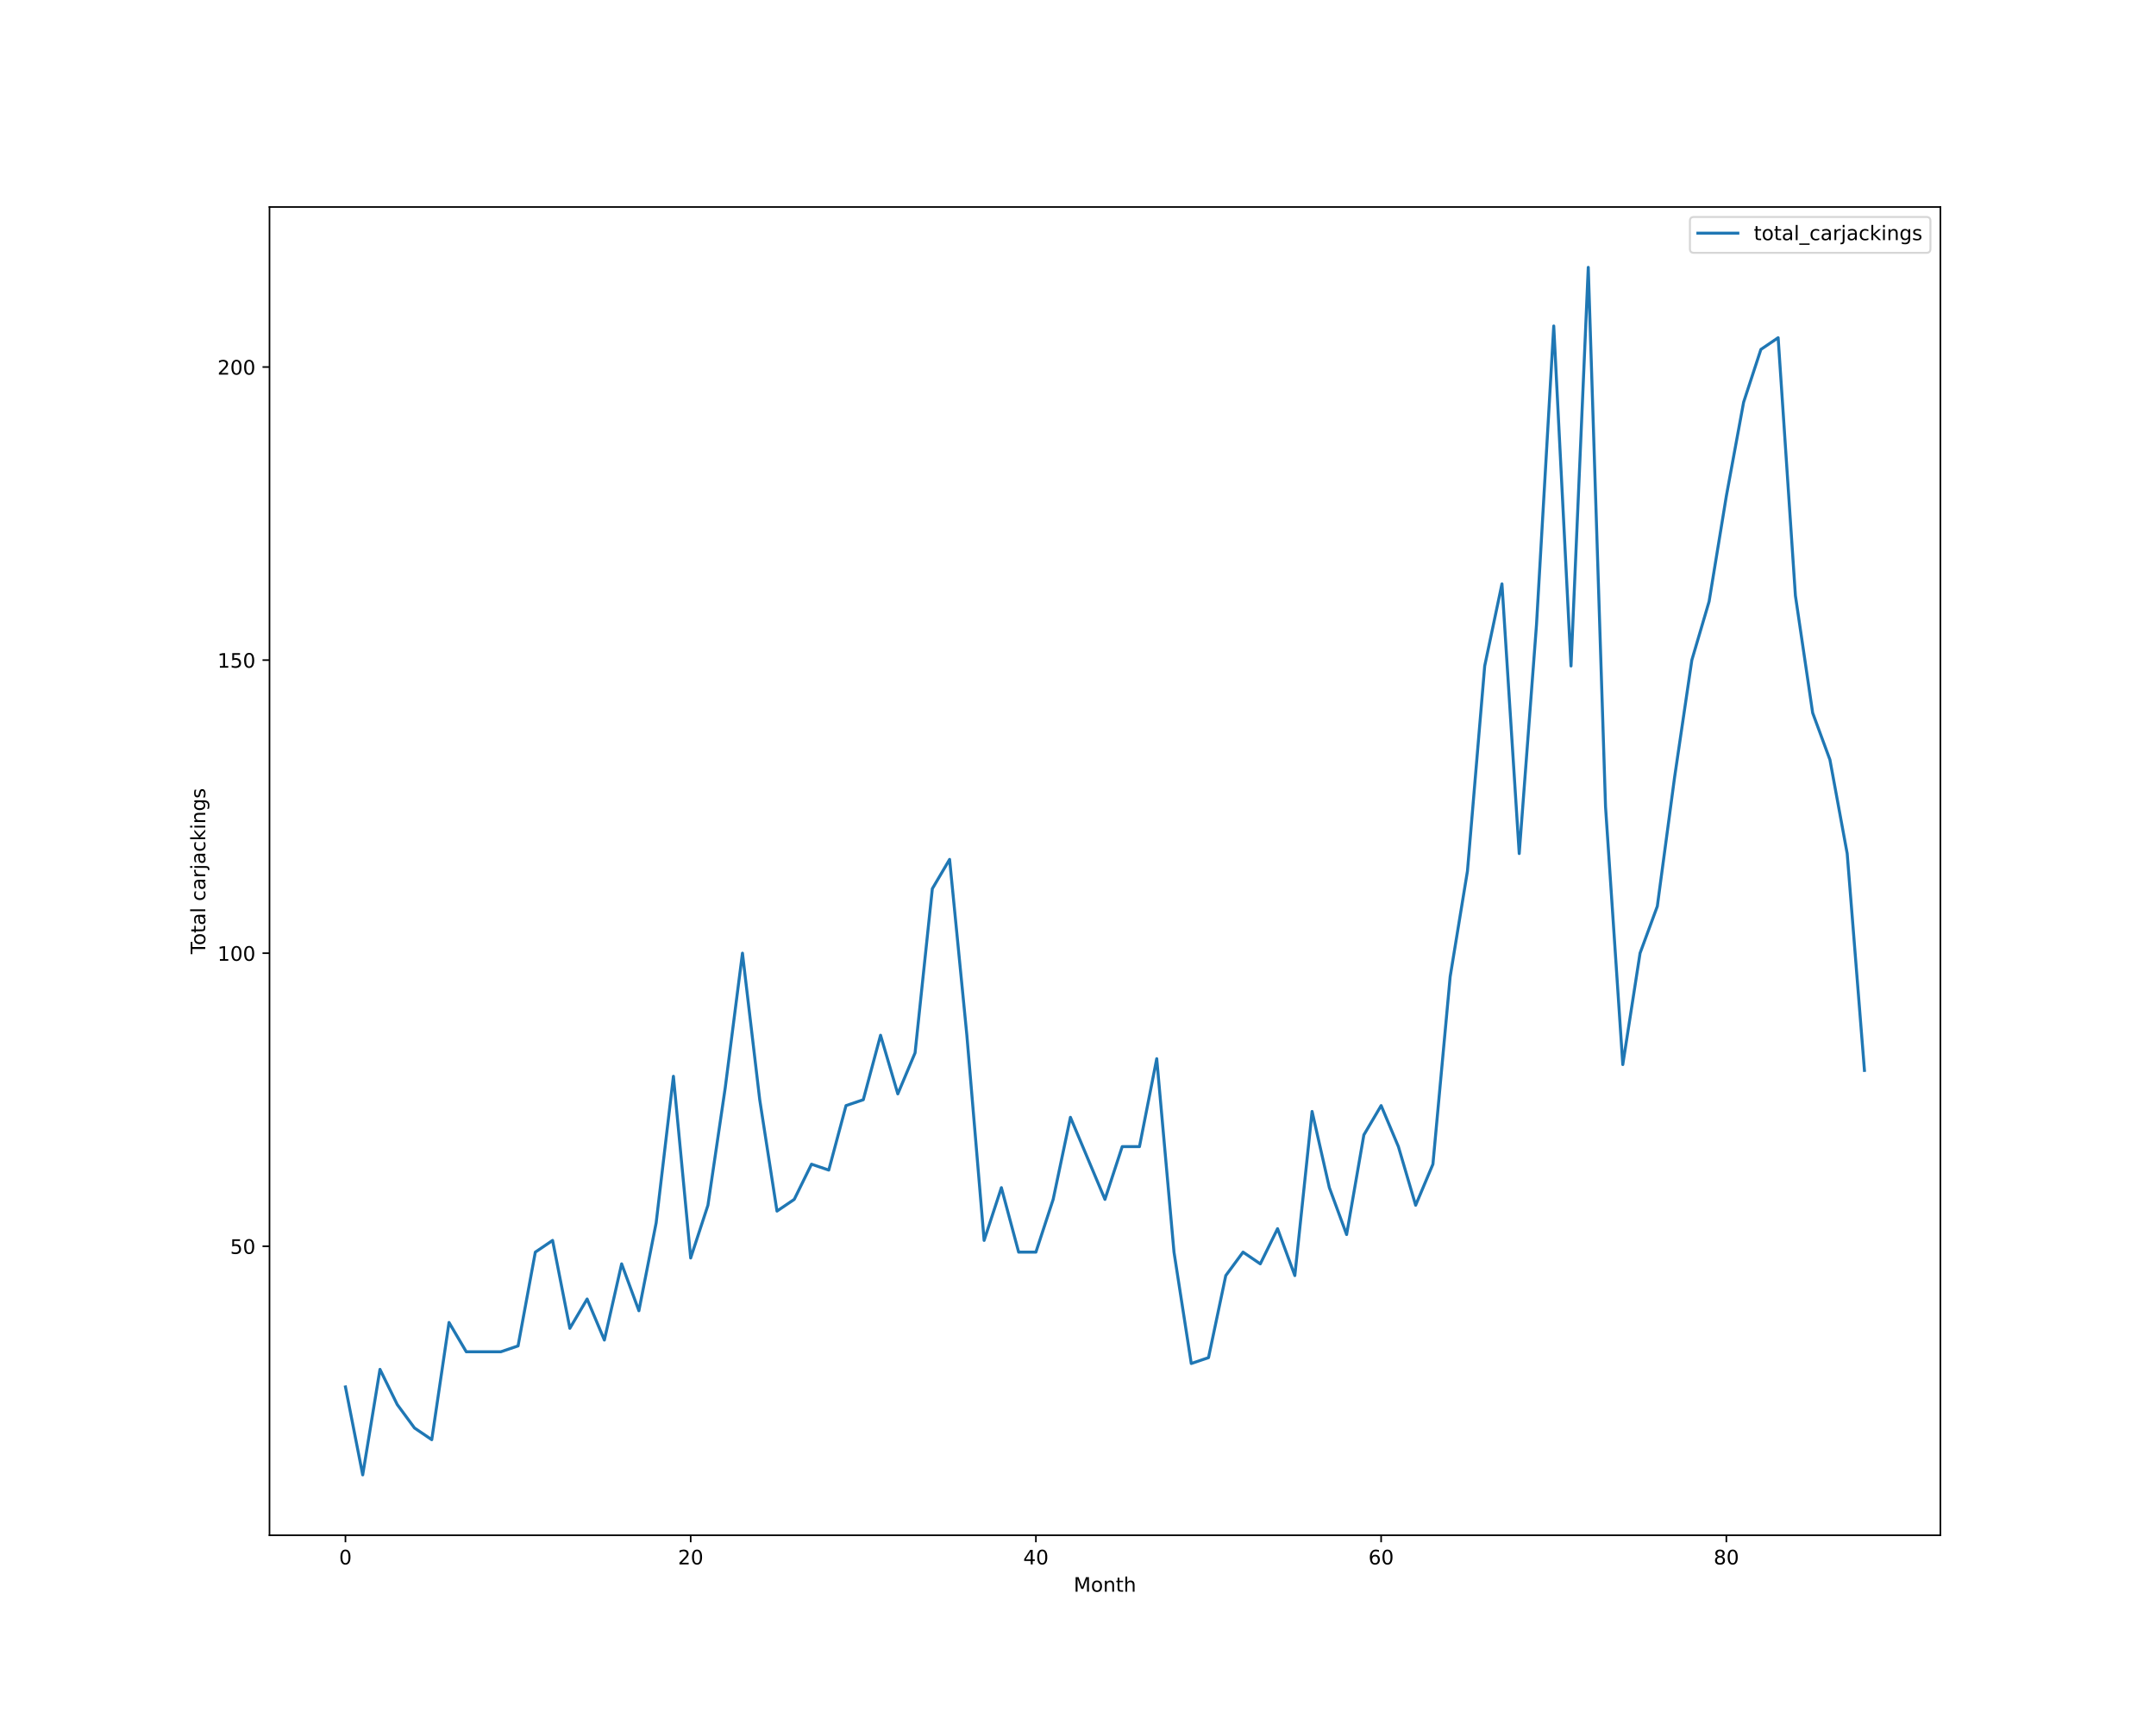
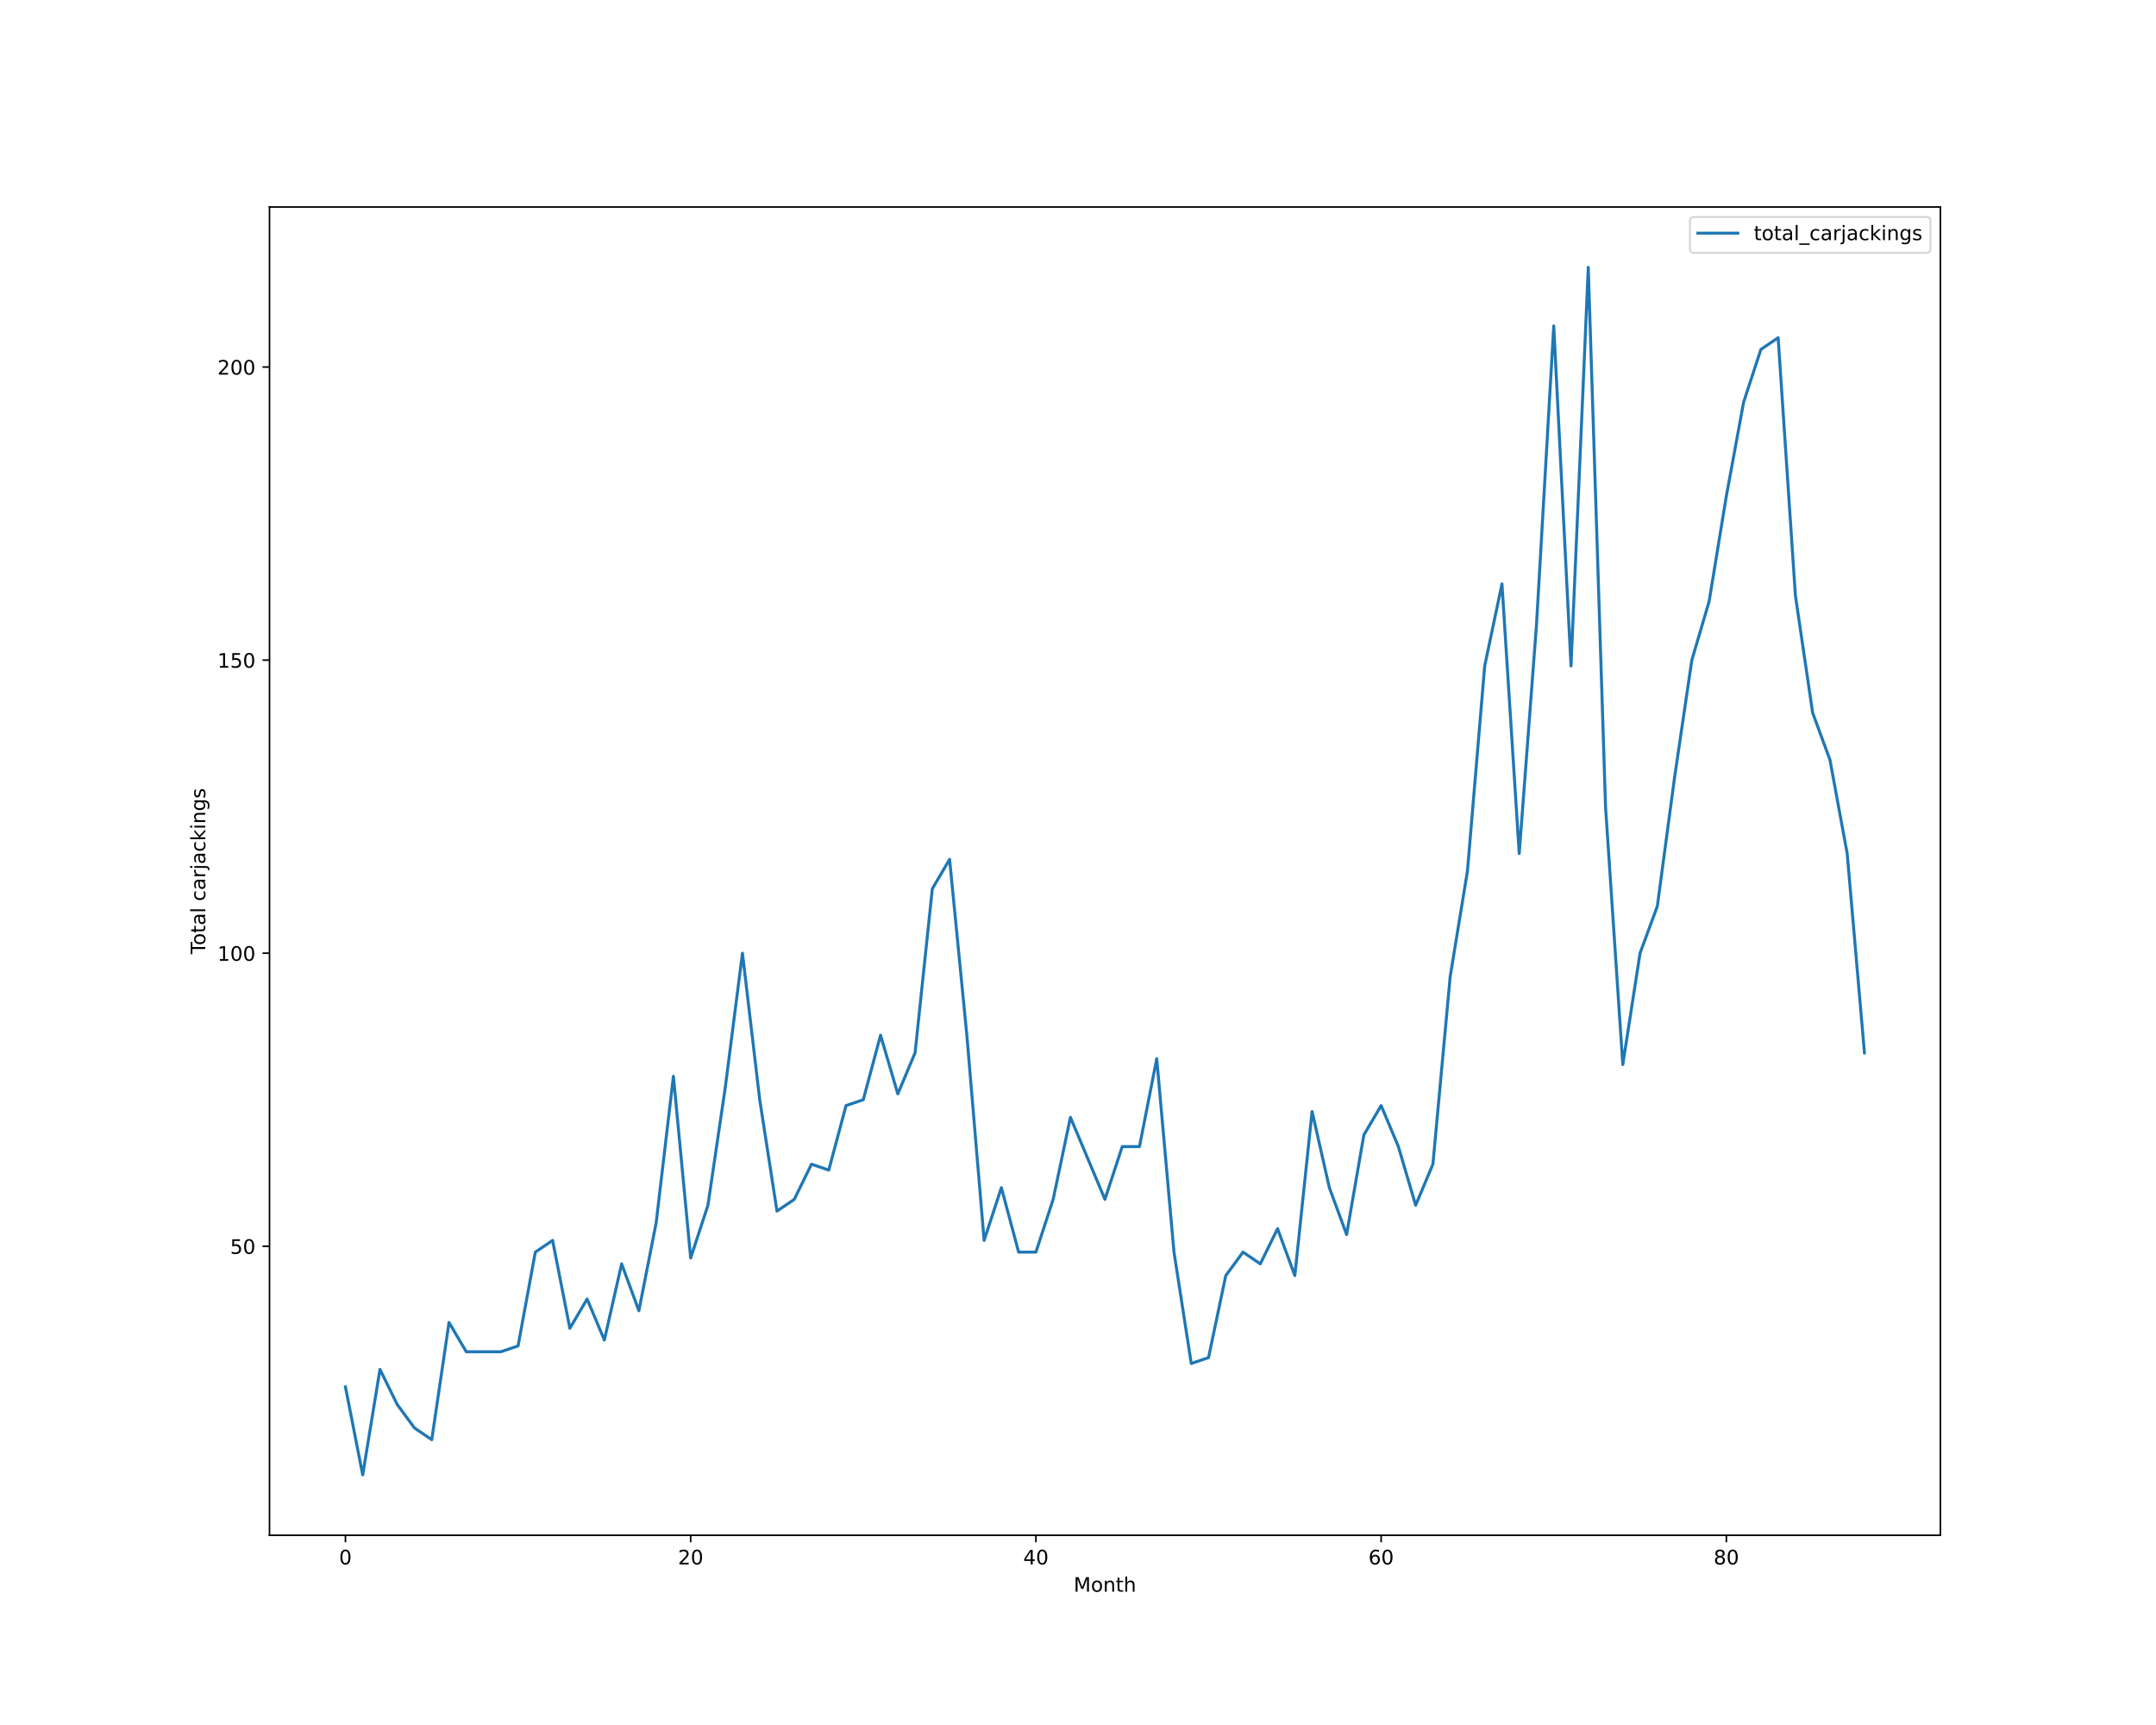
<svg xmlns="http://www.w3.org/2000/svg" xmlns:xlink="http://www.w3.org/1999/xlink" height="864pt" version="1.1" viewBox="0 0 1080 864" width="1080pt">
  <defs>
    <style type="text/css">*{stroke-linecap:butt;stroke-linejoin:round;}</style>
  </defs>
  <g id="figure_1">
    <g id="patch_1">
      <path d="M 0 864  L 1080 864  L 1080 0  L 0 0  z " style="fill:#ffffff;" />
    </g>
    <g id="axes_1">
      <g id="patch_2">
        <path d="M 135 768.96  L 972 768.96  L 972 103.68  L 135 103.68  z " style="fill:#ffffff;" />
      </g>
      <g id="matplotlib.axis_1">
        <g id="xtick_1">
          <g id="line2d_1">
            <defs>
-               <path d="M 0 0  L 0 3.5  " id="m5a9f92e261" style="stroke:#000000;stroke-width:0.8;" />
-             </defs>
-             <g>
-               <use style="stroke:#000000;stroke-width:0.8;" x="173.045" xlink:href="#m5a9f92e261" y="768.96" />
+               <path d="M 0 0  L 0 3.5  " id="me4562a03c1" style="stroke:#000000;stroke-width:0.8;" />
+             </defs>
+             <g>
+               <use style="stroke:#000000;stroke-width:0.8;" x="173.045" xlink:href="#me4562a03c1" y="768.96" />
            </g>
          </g>
          <g id="text_1">
            <g transform="translate(169.8642 783.5584)scale(0.1 -0.1)">
              <defs>
                <path d="M 2034 4250  Q 1547 4250 1301 3770  Q 1056 3291 1056 2328  Q 1056 1369 1301 889  Q 1547 409 2034 409  Q 2525 409 2770 889  Q 3016 1369 3016 2328  Q 3016 3291 2770 3770  Q 2525 4250 2034 4250  z M 2034 4750  Q 2819 4750 3233 4129  Q 3647 3509 3647 2328  Q 3647 1150 3233 529  Q 2819 -91 2034 -91  Q 1250 -91 836 529  Q 422 1150 422 2328  Q 422 3509 836 4129  Q 1250 4750 2034 4750  z " id="DejaVuSans-30" transform="scale(0.015625)" />
              </defs>
              <use xlink:href="#DejaVuSans-30" />
            </g>
          </g>
        </g>
        <g id="xtick_2">
          <g id="line2d_2">
            <g>
-               <use style="stroke:#000000;stroke-width:0.8;" x="345.979" xlink:href="#m5a9f92e261" y="768.96" />
+               <use style="stroke:#000000;stroke-width:0.8;" x="345.979" xlink:href="#me4562a03c1" y="768.96" />
            </g>
          </g>
          <g id="text_2">
            <g transform="translate(339.6168 783.5584)scale(0.1 -0.1)">
              <defs>
                <path d="M 1228 531  L 3431 531  L 3431 0  L 469 0  L 469 531  Q 828 903 1448 1529  Q 2069 2156 2228 2338  Q 2531 2678 2651 2914  Q 2772 3150 2772 3378  Q 2772 3750 2511 3984  Q 2250 4219 1831 4219  Q 1534 4219 1204 4116  Q 875 4013 500 3803  L 500 4441  Q 881 4594 1212 4672  Q 1544 4750 1819 4750  Q 2544 4750 2975 4387  Q 3406 4025 3406 3419  Q 3406 3131 3298 2873  Q 3191 2616 2906 2266  Q 2828 2175 2409 1742  Q 1991 1309 1228 531  z " id="DejaVuSans-32" transform="scale(0.015625)" />
              </defs>
              <use xlink:href="#DejaVuSans-32" />
              <use x="63.623" xlink:href="#DejaVuSans-30" />
            </g>
          </g>
        </g>
        <g id="xtick_3">
          <g id="line2d_3">
            <g>
-               <use style="stroke:#000000;stroke-width:0.8;" x="518.913" xlink:href="#m5a9f92e261" y="768.96" />
+               <use style="stroke:#000000;stroke-width:0.8;" x="518.913" xlink:href="#me4562a03c1" y="768.96" />
            </g>
          </g>
          <g id="text_3">
            <g transform="translate(512.5507 783.5584)scale(0.1 -0.1)">
              <defs>
                <path d="M 2419 4116  L 825 1625  L 2419 1625  L 2419 4116  z M 2253 4666  L 3047 4666  L 3047 1625  L 3713 1625  L 3713 1100  L 3047 1100  L 3047 0  L 2419 0  L 2419 1100  L 313 1100  L 313 1709  L 2253 4666  z " id="DejaVuSans-34" transform="scale(0.015625)" />
              </defs>
              <use xlink:href="#DejaVuSans-34" />
              <use x="63.623" xlink:href="#DejaVuSans-30" />
            </g>
          </g>
        </g>
        <g id="xtick_4">
          <g id="line2d_4">
            <g>
-               <use style="stroke:#000000;stroke-width:0.8;" x="691.847" xlink:href="#m5a9f92e261" y="768.96" />
+               <use style="stroke:#000000;stroke-width:0.8;" x="691.847" xlink:href="#me4562a03c1" y="768.96" />
            </g>
          </g>
          <g id="text_4">
            <g transform="translate(685.4846 783.5584)scale(0.1 -0.1)">
              <defs>
                <path d="M 2113 2584  Q 1688 2584 1439 2293  Q 1191 2003 1191 1497  Q 1191 994 1439 701  Q 1688 409 2113 409  Q 2538 409 2786 701  Q 3034 994 3034 1497  Q 3034 2003 2786 2293  Q 2538 2584 2113 2584  z M 3366 4563  L 3366 3988  Q 3128 4100 2886 4159  Q 2644 4219 2406 4219  Q 1781 4219 1451 3797  Q 1122 3375 1075 2522  Q 1259 2794 1537 2939  Q 1816 3084 2150 3084  Q 2853 3084 3261 2657  Q 3669 2231 3669 1497  Q 3669 778 3244 343  Q 2819 -91 2113 -91  Q 1303 -91 875 529  Q 447 1150 447 2328  Q 447 3434 972 4092  Q 1497 4750 2381 4750  Q 2619 4750 2861 4703  Q 3103 4656 3366 4563  z " id="DejaVuSans-36" transform="scale(0.015625)" />
              </defs>
              <use xlink:href="#DejaVuSans-36" />
              <use x="63.623" xlink:href="#DejaVuSans-30" />
            </g>
          </g>
        </g>
        <g id="xtick_5">
          <g id="line2d_5">
            <g>
-               <use style="stroke:#000000;stroke-width:0.8;" x="864.781" xlink:href="#m5a9f92e261" y="768.96" />
+               <use style="stroke:#000000;stroke-width:0.8;" x="864.781" xlink:href="#me4562a03c1" y="768.96" />
            </g>
          </g>
          <g id="text_5">
            <g transform="translate(858.4185 783.5584)scale(0.1 -0.1)">
              <defs>
                <path d="M 2034 2216  Q 1584 2216 1326 1975  Q 1069 1734 1069 1313  Q 1069 891 1326 650  Q 1584 409 2034 409  Q 2484 409 2743 651  Q 3003 894 3003 1313  Q 3003 1734 2745 1975  Q 2488 2216 2034 2216  z M 1403 2484  Q 997 2584 770 2862  Q 544 3141 544 3541  Q 544 4100 942 4425  Q 1341 4750 2034 4750  Q 2731 4750 3128 4425  Q 3525 4100 3525 3541  Q 3525 3141 3298 2862  Q 3072 2584 2669 2484  Q 3125 2378 3379 2068  Q 3634 1759 3634 1313  Q 3634 634 3220 271  Q 2806 -91 2034 -91  Q 1263 -91 848 271  Q 434 634 434 1313  Q 434 1759 690 2068  Q 947 2378 1403 2484  z M 1172 3481  Q 1172 3119 1398 2916  Q 1625 2713 2034 2713  Q 2441 2713 2670 2916  Q 2900 3119 2900 3481  Q 2900 3844 2670 4047  Q 2441 4250 2034 4250  Q 1625 4250 1398 4047  Q 1172 3844 1172 3481  z " id="DejaVuSans-38" transform="scale(0.015625)" />
              </defs>
              <use xlink:href="#DejaVuSans-38" />
              <use x="63.623" xlink:href="#DejaVuSans-30" />
            </g>
          </g>
        </g>
        <g id="text_6">
          <g transform="translate(537.8289 797.2366)scale(0.1 -0.1)">
            <defs>
              <path d="M 628 4666  L 1569 4666  L 2759 1491  L 3956 4666  L 4897 4666  L 4897 0  L 4281 0  L 4281 4097  L 3078 897  L 2444 897  L 1241 4097  L 1241 0  L 628 0  L 628 4666  z " id="DejaVuSans-4d" transform="scale(0.015625)" />
              <path d="M 1959 3097  Q 1497 3097 1228 2736  Q 959 2375 959 1747  Q 959 1119 1226 758  Q 1494 397 1959 397  Q 2419 397 2687 759  Q 2956 1122 2956 1747  Q 2956 2369 2687 2733  Q 2419 3097 1959 3097  z M 1959 3584  Q 2709 3584 3137 3096  Q 3566 2609 3566 1747  Q 3566 888 3137 398  Q 2709 -91 1959 -91  Q 1206 -91 779 398  Q 353 888 353 1747  Q 353 2609 779 3096  Q 1206 3584 1959 3584  z " id="DejaVuSans-6f" transform="scale(0.015625)" />
              <path d="M 3513 2113  L 3513 0  L 2938 0  L 2938 2094  Q 2938 2591 2744 2837  Q 2550 3084 2163 3084  Q 1697 3084 1428 2787  Q 1159 2491 1159 1978  L 1159 0  L 581 0  L 581 3500  L 1159 3500  L 1159 2956  Q 1366 3272 1645 3428  Q 1925 3584 2291 3584  Q 2894 3584 3203 3211  Q 3513 2838 3513 2113  z " id="DejaVuSans-6e" transform="scale(0.015625)" />
              <path d="M 1172 4494  L 1172 3500  L 2356 3500  L 2356 3053  L 1172 3053  L 1172 1153  Q 1172 725 1289 603  Q 1406 481 1766 481  L 2356 481  L 2356 0  L 1766 0  Q 1100 0 847 248  Q 594 497 594 1153  L 594 3053  L 172 3053  L 172 3500  L 594 3500  L 594 4494  L 1172 4494  z " id="DejaVuSans-74" transform="scale(0.015625)" />
              <path d="M 3513 2113  L 3513 0  L 2938 0  L 2938 2094  Q 2938 2591 2744 2837  Q 2550 3084 2163 3084  Q 1697 3084 1428 2787  Q 1159 2491 1159 1978  L 1159 0  L 581 0  L 581 4863  L 1159 4863  L 1159 2956  Q 1366 3272 1645 3428  Q 1925 3584 2291 3584  Q 2894 3584 3203 3211  Q 3513 2838 3513 2113  z " id="DejaVuSans-68" transform="scale(0.015625)" />
            </defs>
            <use xlink:href="#DejaVuSans-4d" />
            <use x="86.279" xlink:href="#DejaVuSans-6f" />
            <use x="147.461" xlink:href="#DejaVuSans-6e" />
            <use x="210.84" xlink:href="#DejaVuSans-74" />
            <use x="250.049" xlink:href="#DejaVuSans-68" />
          </g>
        </g>
      </g>
      <g id="matplotlib.axis_2">
        <g id="ytick_1">
          <g id="line2d_6">
            <defs>
-               <path d="M 0 0  L -3.5 0  " id="m67f3a671a9" style="stroke:#000000;stroke-width:0.8;" />
-             </defs>
-             <g>
-               <use style="stroke:#000000;stroke-width:0.8;" x="135" xlink:href="#m67f3a671a9" y="624.219" />
+               <path d="M 0 0  L -3.5 0  " id="mcc032fc000" style="stroke:#000000;stroke-width:0.8;" />
+             </defs>
+             <g>
+               <use style="stroke:#000000;stroke-width:0.8;" x="135" xlink:href="#mcc032fc000" y="624.219" />
            </g>
          </g>
          <g id="text_7">
            <g transform="translate(115.275 628.0182)scale(0.1 -0.1)">
              <defs>
                <path d="M 691 4666  L 3169 4666  L 3169 4134  L 1269 4134  L 1269 2991  Q 1406 3038 1543 3061  Q 1681 3084 1819 3084  Q 2600 3084 3056 2656  Q 3513 2228 3513 1497  Q 3513 744 3044 326  Q 2575 -91 1722 -91  Q 1428 -91 1123 -41  Q 819 9 494 109  L 494 744  Q 775 591 1075 516  Q 1375 441 1709 441  Q 2250 441 2565 725  Q 2881 1009 2881 1497  Q 2881 1984 2565 2268  Q 2250 2553 1709 2553  Q 1456 2553 1204 2497  Q 953 2441 691 2322  L 691 4666  z " id="DejaVuSans-35" transform="scale(0.015625)" />
              </defs>
              <use xlink:href="#DejaVuSans-35" />
              <use x="63.623" xlink:href="#DejaVuSans-30" />
            </g>
          </g>
        </g>
        <g id="ytick_2">
          <g id="line2d_7">
            <g>
-               <use style="stroke:#000000;stroke-width:0.8;" x="135" xlink:href="#m67f3a671a9" y="477.423" />
+               <use style="stroke:#000000;stroke-width:0.8;" x="135" xlink:href="#mcc032fc000" y="477.423" />
            </g>
          </g>
          <g id="text_8">
            <g transform="translate(108.9125 481.2221)scale(0.1 -0.1)">
              <defs>
                <path d="M 794 531  L 1825 531  L 1825 4091  L 703 3866  L 703 4441  L 1819 4666  L 2450 4666  L 2450 531  L 3481 531  L 3481 0  L 794 0  L 794 531  z " id="DejaVuSans-31" transform="scale(0.015625)" />
              </defs>
              <use xlink:href="#DejaVuSans-31" />
              <use x="63.623" xlink:href="#DejaVuSans-30" />
              <use x="127.246" xlink:href="#DejaVuSans-30" />
            </g>
          </g>
        </g>
        <g id="ytick_3">
          <g id="line2d_8">
            <g>
-               <use style="stroke:#000000;stroke-width:0.8;" x="135" xlink:href="#m67f3a671a9" y="330.627" />
+               <use style="stroke:#000000;stroke-width:0.8;" x="135" xlink:href="#mcc032fc000" y="330.627" />
            </g>
          </g>
          <g id="text_9">
            <g transform="translate(108.9125 334.426)scale(0.1 -0.1)">
              <use xlink:href="#DejaVuSans-31" />
              <use x="63.623" xlink:href="#DejaVuSans-35" />
              <use x="127.246" xlink:href="#DejaVuSans-30" />
            </g>
          </g>
        </g>
        <g id="ytick_4">
          <g id="line2d_9">
            <g>
-               <use style="stroke:#000000;stroke-width:0.8;" x="135" xlink:href="#m67f3a671a9" y="183.831" />
+               <use style="stroke:#000000;stroke-width:0.8;" x="135" xlink:href="#mcc032fc000" y="183.831" />
            </g>
          </g>
          <g id="text_10">
            <g transform="translate(108.9125 187.6299)scale(0.1 -0.1)">
              <use xlink:href="#DejaVuSans-32" />
              <use x="63.623" xlink:href="#DejaVuSans-30" />
              <use x="127.246" xlink:href="#DejaVuSans-30" />
            </g>
          </g>
        </g>
        <g id="text_11">
          <g transform="translate(102.8328 477.8888)rotate(-90)scale(0.1 -0.1)">
            <defs>
              <path d="M -19 4666  L 3928 4666  L 3928 4134  L 2272 4134  L 2272 0  L 1638 0  L 1638 4134  L -19 4134  L -19 4666  z " id="DejaVuSans-54" transform="scale(0.015625)" />
              <path d="M 2194 1759  Q 1497 1759 1228 1600  Q 959 1441 959 1056  Q 959 750 1161 570  Q 1363 391 1709 391  Q 2188 391 2477 730  Q 2766 1069 2766 1631  L 2766 1759  L 2194 1759  z M 3341 1997  L 3341 0  L 2766 0  L 2766 531  Q 2569 213 2275 61  Q 1981 -91 1556 -91  Q 1019 -91 701 211  Q 384 513 384 1019  Q 384 1609 779 1909  Q 1175 2209 1959 2209  L 2766 2209  L 2766 2266  Q 2766 2663 2505 2880  Q 2244 3097 1772 3097  Q 1472 3097 1187 3025  Q 903 2953 641 2809  L 641 3341  Q 956 3463 1253 3523  Q 1550 3584 1831 3584  Q 2591 3584 2966 3190  Q 3341 2797 3341 1997  z " id="DejaVuSans-61" transform="scale(0.015625)" />
              <path d="M 603 4863  L 1178 4863  L 1178 0  L 603 0  L 603 4863  z " id="DejaVuSans-6c" transform="scale(0.015625)" />
              <path id="DejaVuSans-20" transform="scale(0.015625)" />
              <path d="M 3122 3366  L 3122 2828  Q 2878 2963 2633 3030  Q 2388 3097 2138 3097  Q 1578 3097 1268 2742  Q 959 2388 959 1747  Q 959 1106 1268 751  Q 1578 397 2138 397  Q 2388 397 2633 464  Q 2878 531 3122 666  L 3122 134  Q 2881 22 2623 -34  Q 2366 -91 2075 -91  Q 1284 -91 818 406  Q 353 903 353 1747  Q 353 2603 823 3093  Q 1294 3584 2113 3584  Q 2378 3584 2631 3529  Q 2884 3475 3122 3366  z " id="DejaVuSans-63" transform="scale(0.015625)" />
              <path d="M 2631 2963  Q 2534 3019 2420 3045  Q 2306 3072 2169 3072  Q 1681 3072 1420 2755  Q 1159 2438 1159 1844  L 1159 0  L 581 0  L 581 3500  L 1159 3500  L 1159 2956  Q 1341 3275 1631 3429  Q 1922 3584 2338 3584  Q 2397 3584 2469 3576  Q 2541 3569 2628 3553  L 2631 2963  z " id="DejaVuSans-72" transform="scale(0.015625)" />
              <path d="M 603 3500  L 1178 3500  L 1178 -63  Q 1178 -731 923 -1031  Q 669 -1331 103 -1331  L -116 -1331  L -116 -844  L 38 -844  Q 366 -844 484 -692  Q 603 -541 603 -63  L 603 3500  z M 603 4863  L 1178 4863  L 1178 4134  L 603 4134  L 603 4863  z " id="DejaVuSans-6a" transform="scale(0.015625)" />
              <path d="M 581 4863  L 1159 4863  L 1159 1991  L 2875 3500  L 3609 3500  L 1753 1863  L 3688 0  L 2938 0  L 1159 1709  L 1159 0  L 581 0  L 581 4863  z " id="DejaVuSans-6b" transform="scale(0.015625)" />
              <path d="M 603 3500  L 1178 3500  L 1178 0  L 603 0  L 603 3500  z M 603 4863  L 1178 4863  L 1178 4134  L 603 4134  L 603 4863  z " id="DejaVuSans-69" transform="scale(0.015625)" />
              <path d="M 2906 1791  Q 2906 2416 2648 2759  Q 2391 3103 1925 3103  Q 1463 3103 1205 2759  Q 947 2416 947 1791  Q 947 1169 1205 825  Q 1463 481 1925 481  Q 2391 481 2648 825  Q 2906 1169 2906 1791  z M 3481 434  Q 3481 -459 3084 -895  Q 2688 -1331 1869 -1331  Q 1566 -1331 1297 -1286  Q 1028 -1241 775 -1147  L 775 -588  Q 1028 -725 1275 -790  Q 1522 -856 1778 -856  Q 2344 -856 2625 -561  Q 2906 -266 2906 331  L 2906 616  Q 2728 306 2450 153  Q 2172 0 1784 0  Q 1141 0 747 490  Q 353 981 353 1791  Q 353 2603 747 3093  Q 1141 3584 1784 3584  Q 2172 3584 2450 3431  Q 2728 3278 2906 2969  L 2906 3500  L 3481 3500  L 3481 434  z " id="DejaVuSans-67" transform="scale(0.015625)" />
              <path d="M 2834 3397  L 2834 2853  Q 2591 2978 2328 3040  Q 2066 3103 1784 3103  Q 1356 3103 1142 2972  Q 928 2841 928 2578  Q 928 2378 1081 2264  Q 1234 2150 1697 2047  L 1894 2003  Q 2506 1872 2764 1633  Q 3022 1394 3022 966  Q 3022 478 2636 193  Q 2250 -91 1575 -91  Q 1294 -91 989 -36  Q 684 19 347 128  L 347 722  Q 666 556 975 473  Q 1284 391 1588 391  Q 1994 391 2212 530  Q 2431 669 2431 922  Q 2431 1156 2273 1281  Q 2116 1406 1581 1522  L 1381 1569  Q 847 1681 609 1914  Q 372 2147 372 2553  Q 372 3047 722 3315  Q 1072 3584 1716 3584  Q 2034 3584 2315 3537  Q 2597 3491 2834 3397  z " id="DejaVuSans-73" transform="scale(0.015625)" />
            </defs>
            <use xlink:href="#DejaVuSans-54" />
            <use x="44.084" xlink:href="#DejaVuSans-6f" />
            <use x="105.266" xlink:href="#DejaVuSans-74" />
            <use x="144.475" xlink:href="#DejaVuSans-61" />
            <use x="205.754" xlink:href="#DejaVuSans-6c" />
            <use x="233.537" xlink:href="#DejaVuSans-20" />
            <use x="265.324" xlink:href="#DejaVuSans-63" />
            <use x="320.305" xlink:href="#DejaVuSans-61" />
            <use x="381.584" xlink:href="#DejaVuSans-72" />
            <use x="422.697" xlink:href="#DejaVuSans-6a" />
            <use x="450.48" xlink:href="#DejaVuSans-61" />
            <use x="511.76" xlink:href="#DejaVuSans-63" />
            <use x="566.74" xlink:href="#DejaVuSans-6b" />
            <use x="624.65" xlink:href="#DejaVuSans-69" />
            <use x="652.434" xlink:href="#DejaVuSans-6e" />
            <use x="715.812" xlink:href="#DejaVuSans-67" />
            <use x="779.289" xlink:href="#DejaVuSans-73" />
          </g>
        </g>
      </g>
      <g id="line2d_10">
-         <path clip-path="url(#p2b7c81eefb)" d="M 173.045 694.681  L 181.692 738.72  L 190.339 685.873  L 198.986 703.489  L 207.632 715.233  L 216.279 721.104  L 224.926 662.386  L 233.572 677.066  L 242.219 677.066  L 250.866 677.066  L 259.512 674.13  L 268.159 627.155  L 276.806 621.283  L 285.452 665.322  L 294.099 650.642  L 302.746 671.194  L 311.393 633.027  L 320.039 656.514  L 328.686 612.475  L 337.333 539.077  L 345.979 630.091  L 354.626 603.668  L 363.273 544.949  L 371.919 477.423  L 380.566 550.821  L 389.213 606.603  L 397.86 600.732  L 406.506 583.116  L 415.153 586.052  L 423.8 553.757  L 432.446 550.821  L 441.093 518.526  L 449.74 547.885  L 458.386 527.334  L 467.033 445.128  L 475.68 430.448  L 484.326 518.526  L 492.973 621.283  L 501.62 594.86  L 510.267 627.155  L 518.913 627.155  L 527.56 600.732  L 536.207 559.629  L 544.853 580.18  L 553.5 600.732  L 562.147 574.308  L 570.793 574.308  L 579.44 530.27  L 588.087 627.155  L 596.733 682.937  L 605.38 680.002  L 614.027 638.899  L 622.674 627.155  L 631.32 633.027  L 639.967 615.411  L 648.614 638.899  L 657.26 556.693  L 665.907 594.86  L 674.554 618.347  L 683.2 568.437  L 691.847 553.757  L 700.494 574.308  L 709.14 603.668  L 717.787 583.116  L 726.434 489.167  L 735.081 436.32  L 743.727 333.563  L 752.374 292.46  L 761.021 427.512  L 769.667 313.011  L 778.314 163.279  L 786.961 333.563  L 795.607 133.92  L 804.254 404.025  L 812.901 533.205  L 821.548 477.423  L 830.194 453.936  L 838.841 389.345  L 847.488 330.627  L 856.134 301.268  L 864.781 248.421  L 873.428 201.446  L 882.074 175.023  L 890.721 169.151  L 899.368 298.332  L 908.014 357.05  L 916.661 380.537  L 925.308 427.512  L 933.955 536.141  " style="fill:none;stroke:#1f77b4;stroke-linecap:square;stroke-width:1.5;" />
+         <path clip-path="url(#p8cfaf5886a)" d="M 173.045 694.681  L 181.692 738.72  L 190.339 685.873  L 198.986 703.489  L 207.632 715.233  L 216.279 721.104  L 224.926 662.386  L 233.572 677.066  L 242.219 677.066  L 250.866 677.066  L 259.512 674.13  L 268.159 627.155  L 276.806 621.283  L 285.452 665.322  L 294.099 650.642  L 302.746 671.194  L 311.393 633.027  L 320.039 656.514  L 328.686 612.475  L 337.333 539.077  L 345.979 630.091  L 354.626 603.668  L 363.273 544.949  L 371.919 477.423  L 380.566 550.821  L 389.213 606.603  L 397.86 600.732  L 406.506 583.116  L 415.153 586.052  L 423.8 553.757  L 432.446 550.821  L 441.093 518.526  L 449.74 547.885  L 458.386 527.334  L 467.033 445.128  L 475.68 430.448  L 484.326 518.526  L 492.973 621.283  L 501.62 594.86  L 510.267 627.155  L 518.913 627.155  L 527.56 600.732  L 536.207 559.629  L 544.853 580.18  L 553.5 600.732  L 562.147 574.308  L 570.793 574.308  L 579.44 530.27  L 588.087 627.155  L 596.733 682.937  L 605.38 680.002  L 614.027 638.899  L 622.674 627.155  L 631.32 633.027  L 639.967 615.411  L 648.614 638.899  L 657.26 556.693  L 665.907 594.86  L 674.554 618.347  L 683.2 568.437  L 691.847 553.757  L 700.494 574.308  L 709.14 603.668  L 717.787 583.116  L 726.434 489.167  L 735.081 436.32  L 743.727 333.563  L 752.374 292.46  L 761.021 427.512  L 769.667 313.011  L 778.314 163.279  L 786.961 333.563  L 795.607 133.92  L 804.254 404.025  L 812.901 533.205  L 821.548 477.423  L 830.194 453.936  L 838.841 389.345  L 847.488 330.627  L 856.134 301.268  L 864.781 248.421  L 873.428 201.446  L 882.074 175.023  L 890.721 169.151  L 899.368 298.332  L 908.014 357.05  L 916.661 380.537  L 925.308 427.512  L 933.955 527.334  " style="fill:none;stroke:#1f77b4;stroke-linecap:square;stroke-width:1.5;" />
      </g>
      <g id="patch_3">
        <path d="M 135 768.96  L 135 103.68  " style="fill:none;stroke:#000000;stroke-linecap:square;stroke-linejoin:miter;stroke-width:0.8;" />
      </g>
      <g id="patch_4">
        <path d="M 972 768.96  L 972 103.68  " style="fill:none;stroke:#000000;stroke-linecap:square;stroke-linejoin:miter;stroke-width:0.8;" />
      </g>
      <g id="patch_5">
        <path d="M 135 768.96  L 972 768.96  " style="fill:none;stroke:#000000;stroke-linecap:square;stroke-linejoin:miter;stroke-width:0.8;" />
      </g>
      <g id="patch_6">
        <path d="M 135 103.68  L 972 103.68  " style="fill:none;stroke:#000000;stroke-linecap:square;stroke-linejoin:miter;stroke-width:0.8;" />
      </g>
      <g id="legend_1">
        <g id="patch_7">
          <path d="M 848.528 126.636  L 965 126.636  Q 967 126.636 967 124.636  L 967 110.68  Q 967 108.68 965 108.68  L 848.528 108.68  Q 846.528 108.68 846.528 110.68  L 846.528 124.636  Q 846.528 126.636 848.528 126.636  z " style="fill:#ffffff;opacity:0.8;stroke:#cccccc;stroke-linejoin:miter;" />
        </g>
        <g id="line2d_11">
          <path d="M 850.528 116.778  L 870.528 116.778  " style="fill:none;stroke:#1f77b4;stroke-linecap:square;stroke-width:1.5;" />
        </g>
        <g id="line2d_12" />
        <g id="text_12">
          <g transform="translate(878.5281 120.2784)scale(0.1 -0.1)">
            <defs>
              <path d="M 3263 -1063  L 3263 -1509  L -63 -1509  L -63 -1063  L 3263 -1063  z " id="DejaVuSans-5f" transform="scale(0.015625)" />
            </defs>
            <use xlink:href="#DejaVuSans-74" />
            <use x="39.209" xlink:href="#DejaVuSans-6f" />
            <use x="100.391" xlink:href="#DejaVuSans-74" />
            <use x="139.6" xlink:href="#DejaVuSans-61" />
            <use x="200.879" xlink:href="#DejaVuSans-6c" />
            <use x="228.662" xlink:href="#DejaVuSans-5f" />
            <use x="278.662" xlink:href="#DejaVuSans-63" />
            <use x="333.643" xlink:href="#DejaVuSans-61" />
            <use x="394.922" xlink:href="#DejaVuSans-72" />
            <use x="436.035" xlink:href="#DejaVuSans-6a" />
            <use x="463.818" xlink:href="#DejaVuSans-61" />
            <use x="525.098" xlink:href="#DejaVuSans-63" />
            <use x="580.078" xlink:href="#DejaVuSans-6b" />
            <use x="637.988" xlink:href="#DejaVuSans-69" />
            <use x="665.771" xlink:href="#DejaVuSans-6e" />
            <use x="729.15" xlink:href="#DejaVuSans-67" />
            <use x="792.627" xlink:href="#DejaVuSans-73" />
          </g>
        </g>
      </g>
    </g>
  </g>
  <defs>
-     <clipPath id="p2b7c81eefb">
+     <clipPath id="p8cfaf5886a">
      <rect height="665.28" width="837" x="135" y="103.68" />
    </clipPath>
  </defs>
</svg>
